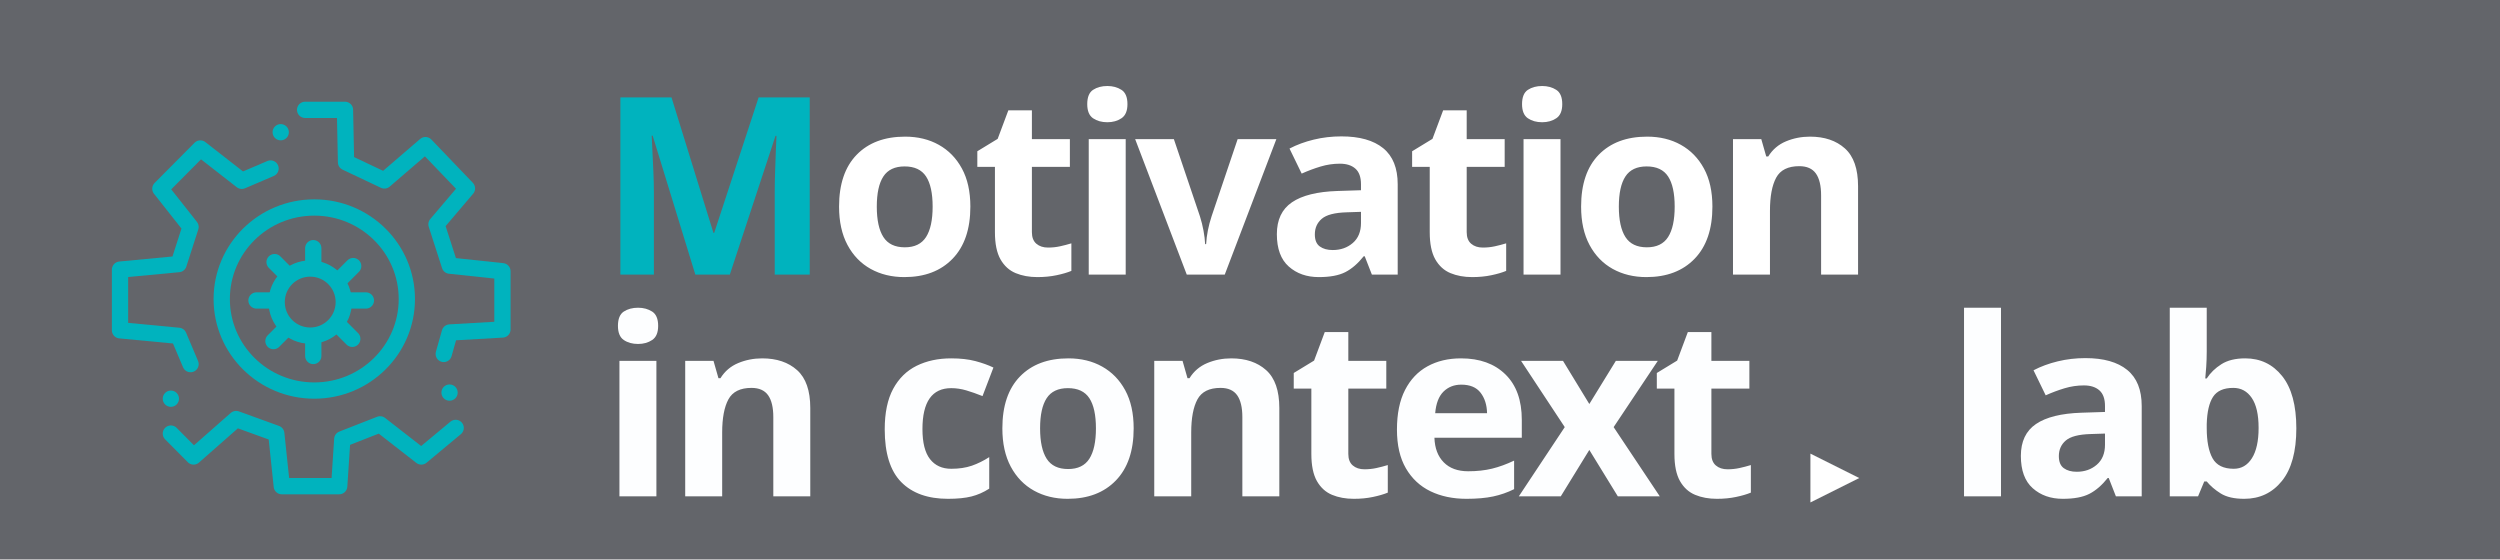
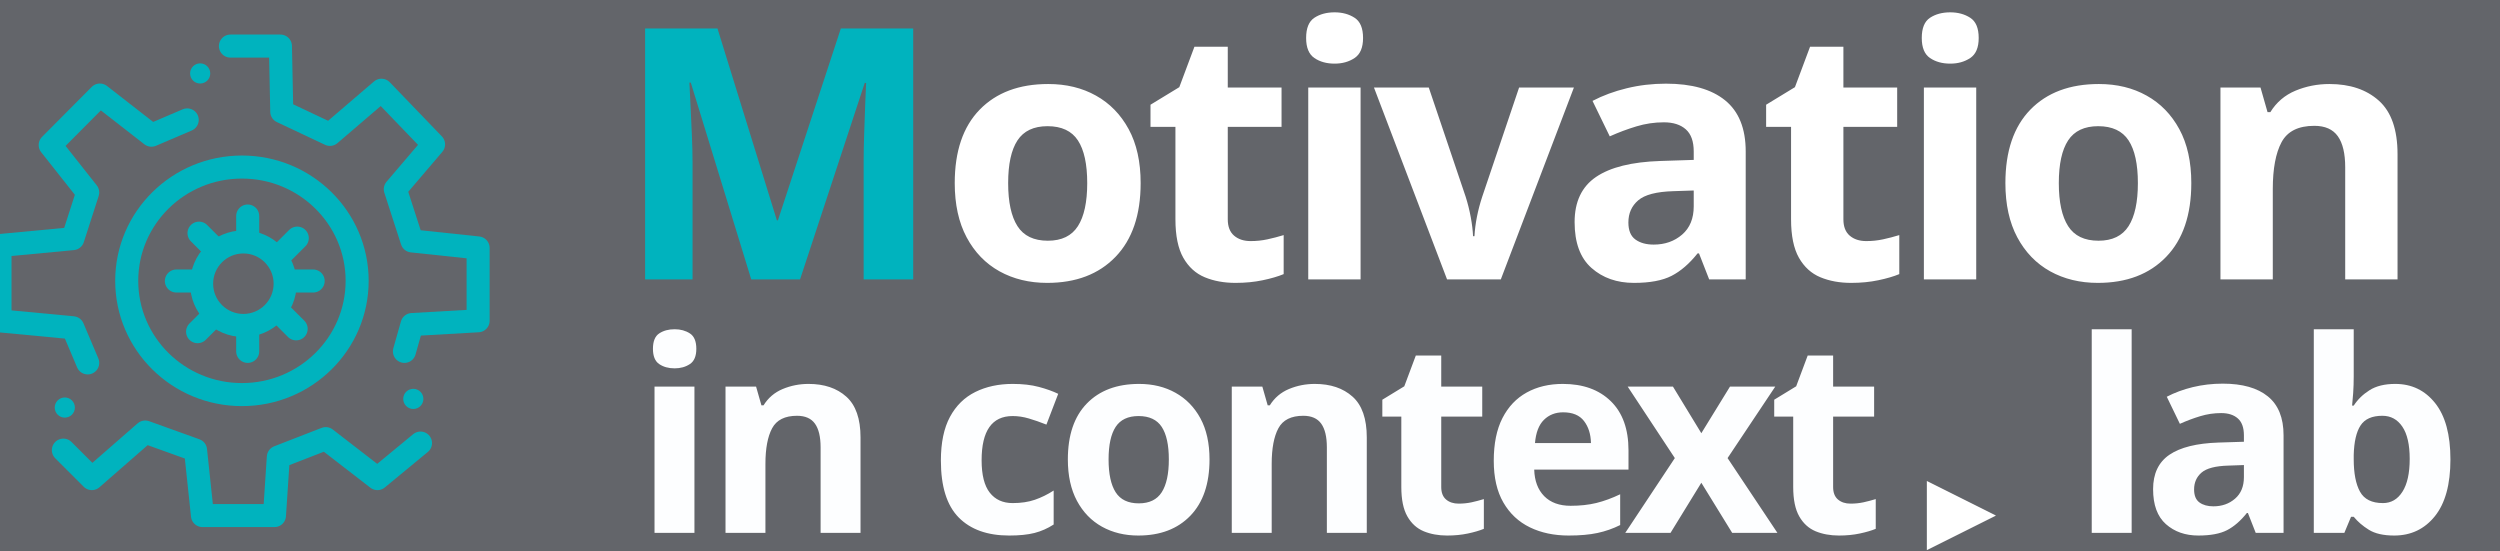
- <svg xmlns="http://www.w3.org/2000/svg" width="1229px" height="275px" viewBox="0 0 1229 275" version="1.1">
+ <svg xmlns="http://www.w3.org/2000/svg" width="868px" height="191px" viewBox="0 0 868 191" version="1.1">
  <g id="Page-1" stroke="none" stroke-width="1" fill="none" fill-rule="evenodd">
-     <rect id="Rectangle" fill="#63656A" x="0" y="0" width="1229" height="275" />
-     <text id="in-context" font-family="Poppins-Bold, Poppins" font-size="122" font-weight="bold" letter-spacing="-4.88" fill="#FDFEFF">
-       <tspan x="295" y="244">in context</tspan>
+     <rect id="Rectangle" fill="#63656A" x="-81" y="-38" width="1229" height="275" />
+     <text id="in-context" font-family="Poppins-Bold, Poppins" font-size="93" font-weight="bold" letter-spacing="-3.72" fill="#FDFEFF">
+       <tspan x="220" y="185">in context</tspan>
    </text>
    <text id="otivation" fill="#FFFFFF" fill-rule="nonzero" font-family="Poppins-Bold, Poppins" font-size="122" font-weight="bold" letter-spacing="-4.88">
-       <tspan x="407" y="135">otivation</tspan>
+       <tspan x="326" y="97">otivation</tspan>
    </text>
    <text id="M" fill="#00B3BE" fill-rule="nonzero" font-family="Poppins-Bold, Poppins" font-size="122" font-weight="bold" letter-spacing="-4.88">
-       <tspan x="294" y="135">M</tspan>
+       <tspan x="213" y="97">M</tspan>
    </text>
-     <text id="lab" font-family="Poppins-Bold, Poppins" font-size="122" font-weight="bold" letter-spacing="-4.88" fill="#FDFEFF">
-       <tspan x="956" y="244">lab</tspan>
+     <text id="lab" font-family="Poppins-Bold, Poppins" font-size="93" font-weight="bold" letter-spacing="-3.72" fill="#FDFEFF">
+       <tspan x="719" y="185">lab</tspan>
    </text>
-     <polygon id="Triangle" fill="#FFFFFF" transform="translate(902, 235) rotate(90) translate(-902, -235) " points="902 223 914 247 890 247" />
-     <g id="Group-7" transform="translate(59, 54)">
-       <g id="Group-6" />
-       <ellipse id="Oval" stroke="#00B3BE" stroke-width="8" cx="95.5" cy="93" rx="45.5" ry="45" />
-       <circle id="Oval" stroke="#00B3BE" stroke-width="8" cx="93.5" cy="94.5" r="16.5" />
-       <line x1="95" y1="68" x2="95" y2="76" id="Line" stroke="#00B3BE" stroke-width="8" stroke-linecap="round" />
-       <line x1="95" y1="113" x2="95" y2="121" id="Line" stroke="#00B3BE" stroke-width="8" stroke-linecap="round" />
-       <line x1="79.935" y1="73.836" x2="77.72" y2="81.563" id="Line" stroke="#00B3BE" stroke-width="8" stroke-linecap="round" transform="translate(78.82739, 77.69951) rotate(-60.9417) translate(-78.82739, -77.69951) " />
-       <line x1="112.455" y1="105.854" x2="110.241" y2="113.58" id="Line" stroke="#00B3BE" stroke-width="8" stroke-linecap="round" transform="translate(111.3481, 109.717) rotate(-60.9417) translate(-111.3481, -109.717) " />
-       <line x1="110.682" y1="75.788" x2="112.897" y2="83.514" id="Line" stroke="#00B3BE" stroke-width="8" stroke-linecap="round" transform="translate(111.7892, 79.65094) rotate(-119.0583) translate(-111.7892, -79.65094) " />
-       <line x1="77.164" y1="106.968" x2="79.379" y2="114.695" id="Line" stroke="#00B3BE" stroke-width="8" stroke-linecap="round" transform="translate(78.27117, 110.8315) rotate(-119.0583) translate(-78.27117, -110.8315) " />
-       <line x1="72.208" y1="89.847" x2="70.002" y2="97.569" id="Line" stroke="#00B3BE" stroke-width="8" stroke-linecap="round" transform="translate(71.10512, 93.70826) rotate(-105.9431) translate(-71.10512, -93.70826) " />
-       <line x1="117.958" y1="89.847" x2="115.752" y2="97.569" id="Line" stroke="#00B3BE" stroke-width="8" stroke-linecap="round" transform="translate(116.8547, 93.70826) rotate(-105.9431) translate(-116.8547, -93.70826) " />
-       <polyline id="Path-2" stroke="#00B3BE" stroke-width="8" stroke-linecap="round" stroke-linejoin="round" points="91 0 110.588 0 111.109 25.775 129.971 34.705 150.155 17.352 170.557 38.632 155.571 56.263 162.12 76.587 188 79.342 188 107.966 162.12 109.453 159.146 120" />
-       <polyline id="Path-3" stroke="#00B3BE" stroke-width="8" stroke-linecap="round" stroke-linejoin="round" points="74 28.84 59.861 34.888 39.483 19 19.837 38.781 34.67 57.558 28.79 75.821 0 78.549 0 108.368 28.79 111.097 34.67 125" />
-       <path d="M25,159.149 L36.164,170.401 L57.079,152 L76.811,159.149 C78.625,176.383 79.532,185 79.532,185 C79.532,185 88.938,185 107.75,185 L109.27,161.887 L127.854,154.611 L148.12,170.401 L165,156.363" id="Path-4" stroke="#00B3BE" stroke-width="8" stroke-linecap="round" stroke-linejoin="round" />
-       <circle id="Oval" fill="#00B3BE" cx="25" cy="142" r="4" />
-       <circle id="Oval" fill="#00B3BE" cx="162" cy="139" r="4" />
-       <circle id="Oval" fill="#00B3BE" cx="79" cy="11" r="4" />
+     <polygon id="Triangle" fill="#FFFFFF" transform="translate(681, 179) rotate(90) translate(-681, -179) " points="681 167 693 191 669 191" />
+     <g id="Group-6" transform="translate(0, 16)" />
+     <ellipse id="Oval" stroke="#00B3BE" stroke-width="8" cx="84" cy="97.5" rx="40" ry="39.5" />
+     <g id="Group-7" transform="translate(60.81038, 75)" stroke="#00B3BE" stroke-width="8">
+       <circle id="Oval" cx="23.69" cy="23.5" r="14.5" />
+       <line x1="25.19" y1="2.8449465e-14" x2="25.19" y2="7" id="Line" stroke-linecap="round" />
+       <line x1="25.19" y1="40" x2="25.19" y2="47" id="Line" stroke-linecap="round" />
+       <line x1="11.766" y1="5.051" x2="9.819" y2="11.868" id="Line" stroke-linecap="round" transform="translate(10.79253, 8.459571) rotate(-60.9417) translate(-10.79253, -8.459571) " />
+       <line x1="40.481" y1="33.261" x2="38.535" y2="40.078" id="Line" stroke-linecap="round" transform="translate(39.50762, 36.66959) rotate(-60.9417) translate(-39.50762, -36.66959) " />
+       <line x1="38.924" y1="6.77" x2="40.87" y2="13.588" id="Line" stroke-linecap="round" transform="translate(39.89711, 10.17893) rotate(-119.0583) translate(-39.89711, -10.17893) " />
+       <line x1="9.328" y1="34.243" x2="11.274" y2="41.06" id="Line" stroke-linecap="round" transform="translate(10.30141, 37.65151) rotate(-119.0583) translate(-10.30141, -37.65151) " />
+       <line x1="4.948" y1="19.155" x2="3" y2="25.974" id="Line" stroke-linecap="round" transform="translate(3.973937, 22.56458) rotate(-105.9431) translate(-3.973937, -22.56458) " />
+       <line x1="45.344" y1="19.155" x2="43.396" y2="25.974" id="Line" stroke-linecap="round" transform="translate(44.36988, 22.56458) rotate(-105.9431) translate(-44.36988, -22.56458) " />
    </g>
+     <polyline id="Path-2" stroke="#00B3BE" stroke-width="8" stroke-linecap="round" stroke-linejoin="round" points="80 16 97.366 16 97.829 38.768 114.552 46.656 132.447 31.328 150.535 50.125 137.248 65.699 143.055 83.652 166 86.085 166 111.37 143.055 112.683 140.418 122" />
+     <polyline id="Path-3" stroke="#00B3BE" stroke-width="8" stroke-linecap="round" stroke-linejoin="round" points="65 41.633 52.581 46.939 34.681 33 17.425 50.355 30.453 66.829 25.289 82.852 0 85.246 0 111.408 25.289 113.802 30.453 126" />
+     <path d="M22,156.282 L31.888,166.171 L50.413,150 L67.89,156.282 C69.496,171.427 70.3,179 70.3,179 C70.3,179 78.631,179 95.293,179 L96.639,158.688 L113.1,152.295 L131.049,166.171 L146,153.834" id="Path-4" stroke="#00B3BE" stroke-width="8" stroke-linecap="round" stroke-linejoin="round" />
+     <circle id="Oval" fill="#00B3BE" cx="22.5" cy="141.5" r="3.5" />
+     <circle id="Oval" fill="#00B3BE" cx="143.5" cy="138.5" r="3.5" />
+     <circle id="Oval" fill="#00B3BE" cx="69.5" cy="25.5" r="3.5" />
  </g>
</svg>
